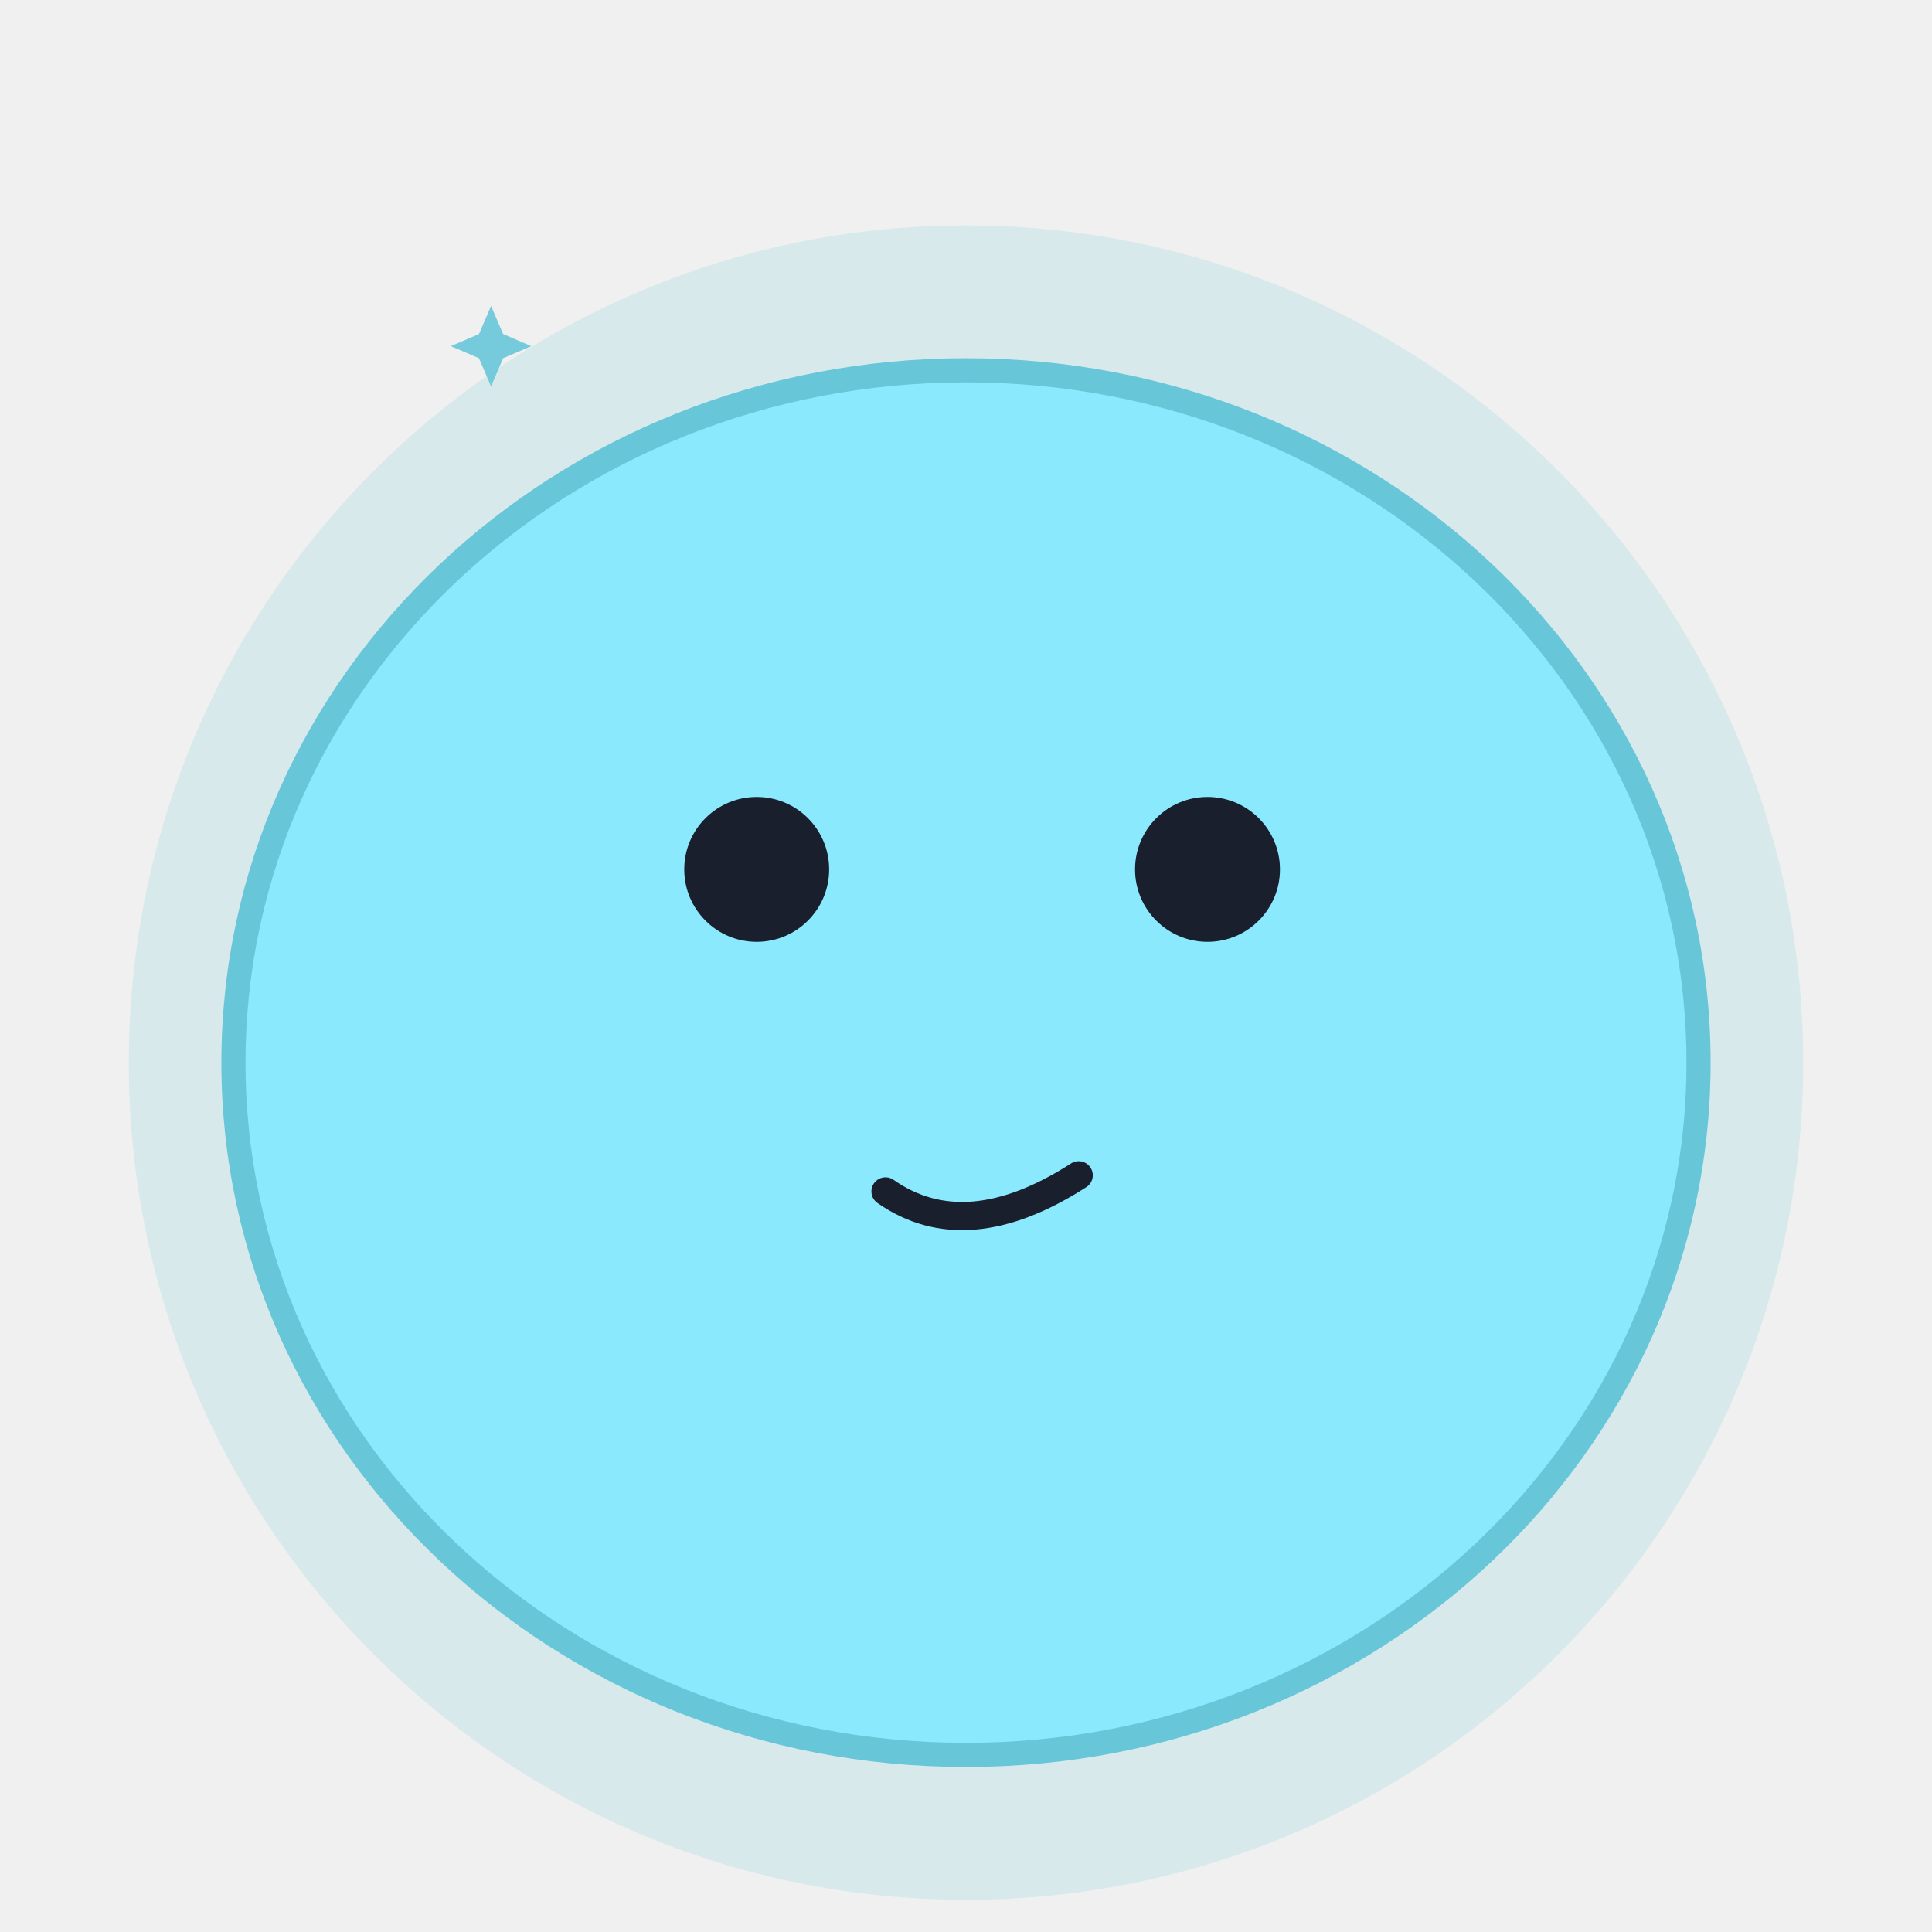
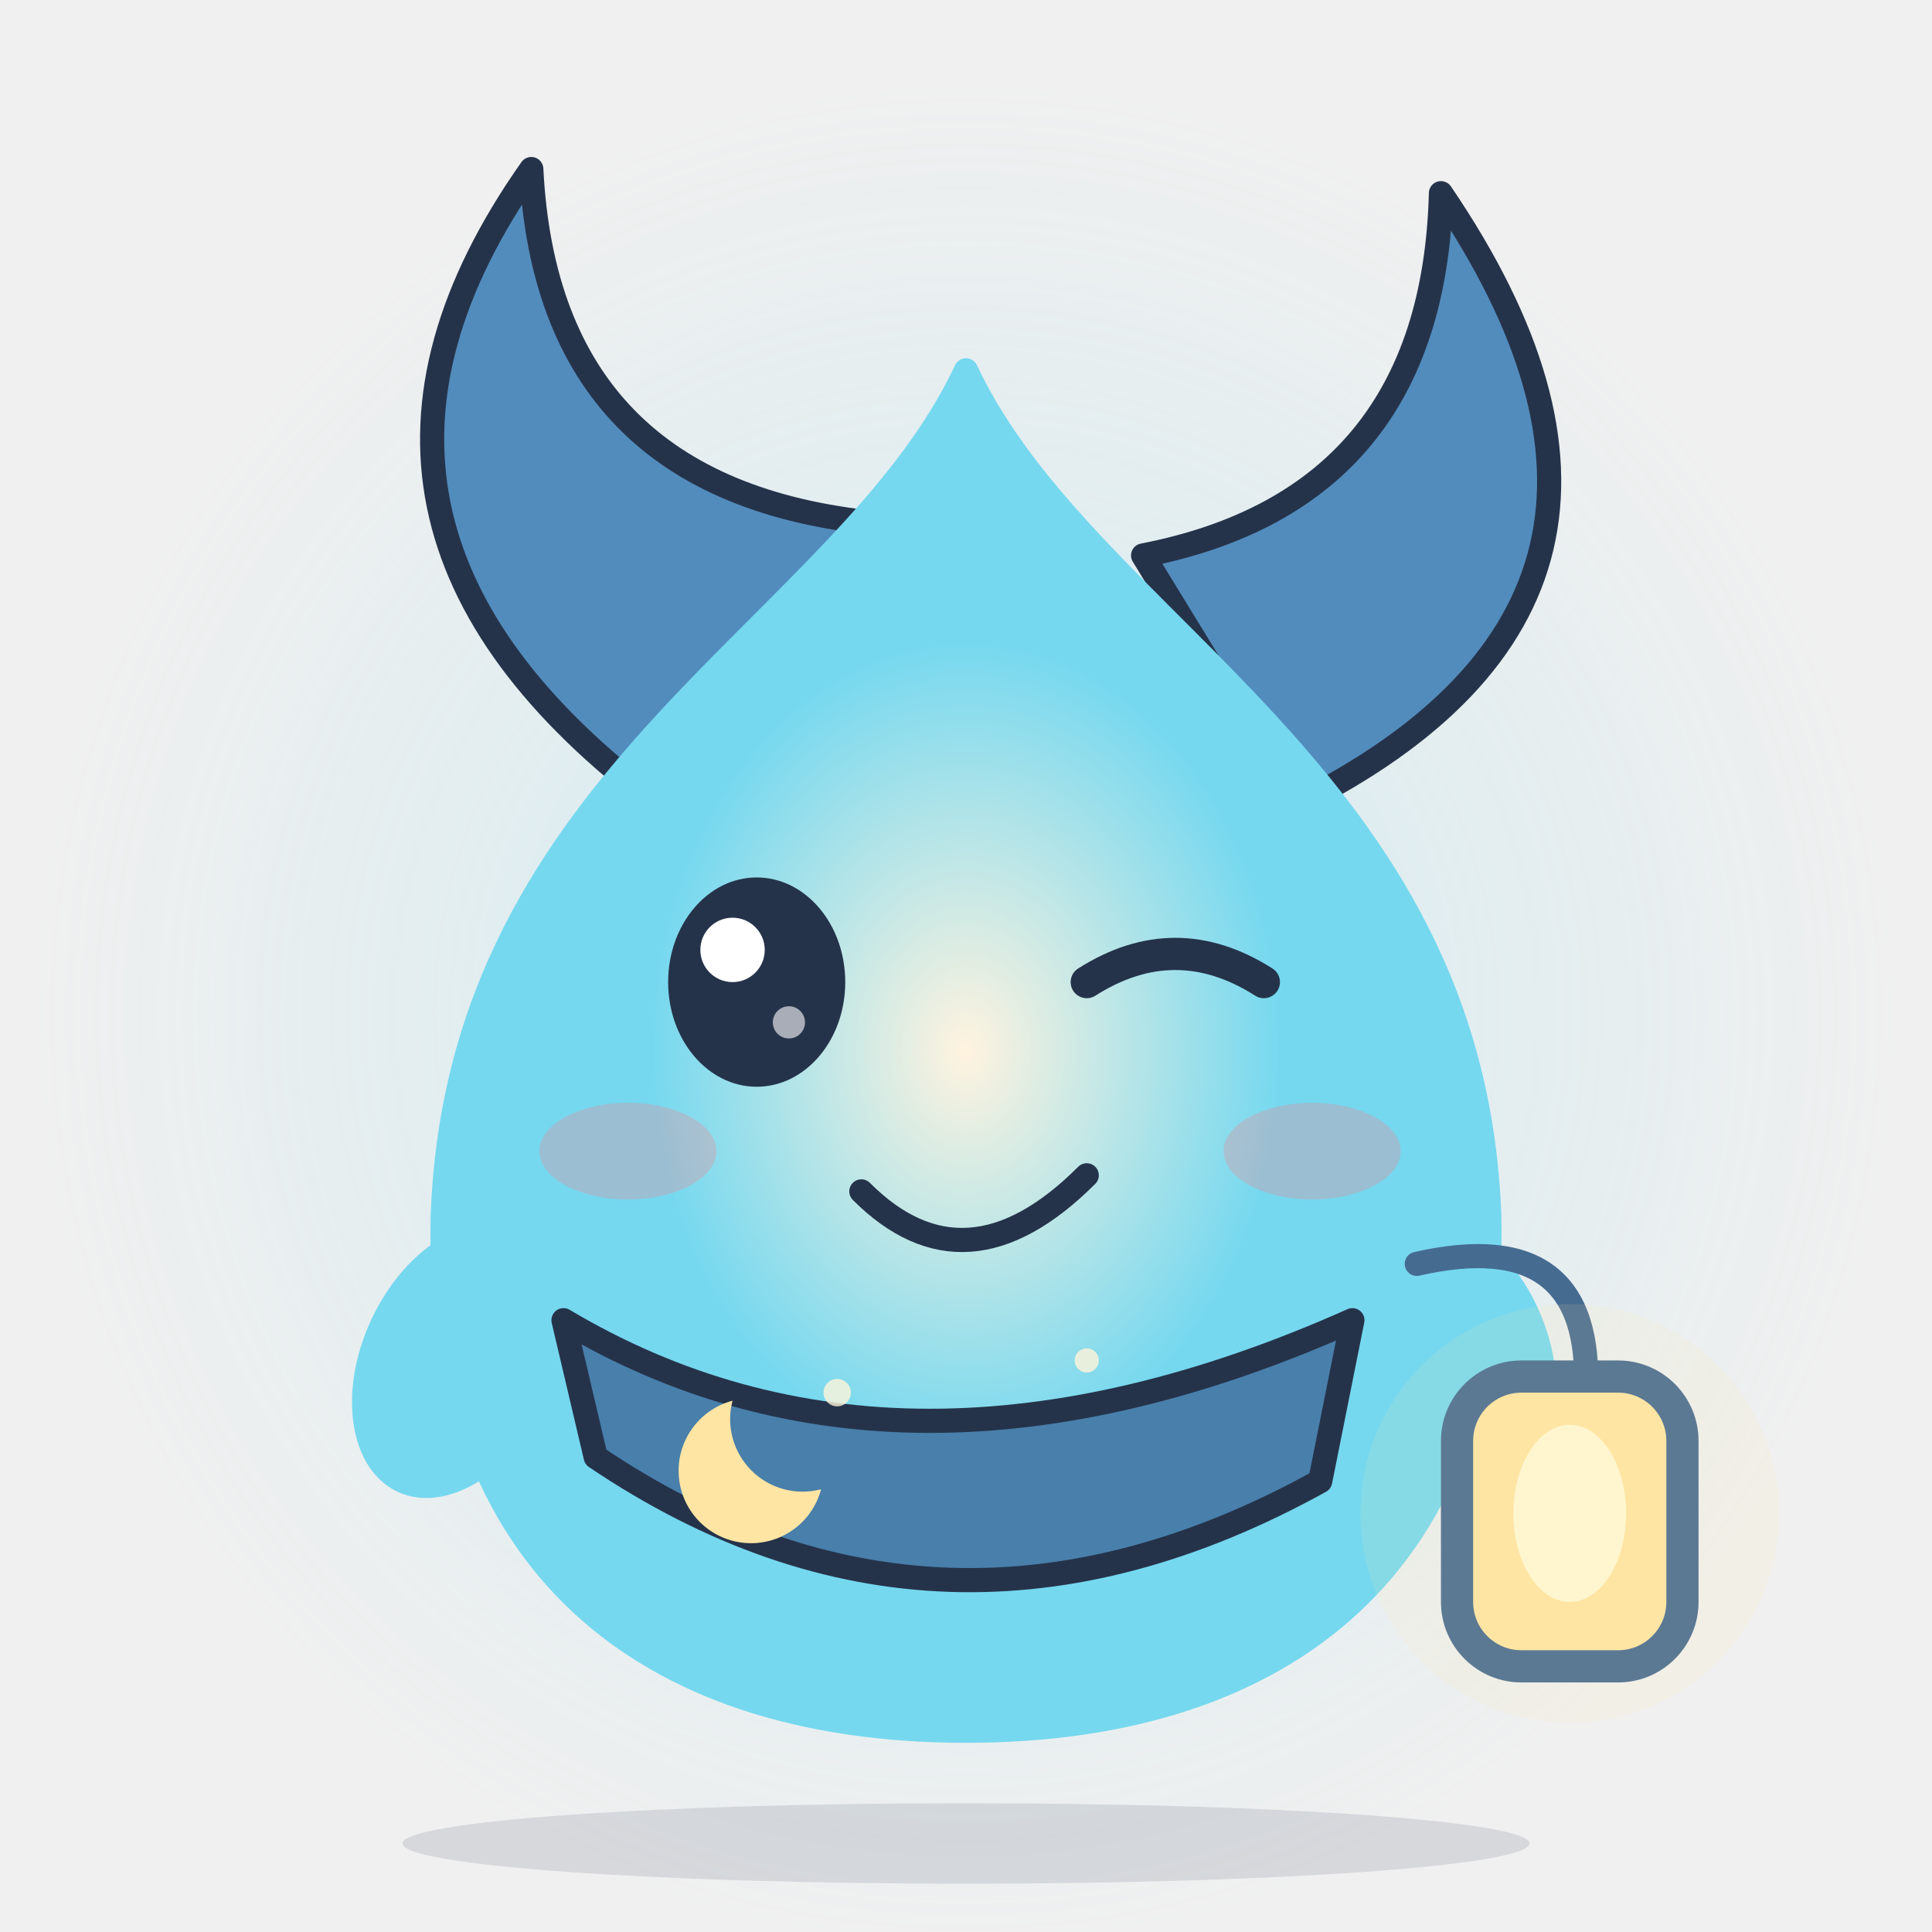
- <svg xmlns="http://www.w3.org/2000/svg" viewBox="0 0 240 240" width="240" height="240" role="img" aria-label="nomi the Lumming (cryptic)">
-   <circle cx="120" cy="132" r="104" fill="#67c7d9" opacity="0.18" />
-   <ellipse cx="120" cy="132" rx="91" ry="86" fill="#8be9fd" stroke="#67c7d9" stroke-width="3" />
-   <g transform="translate(61,43)" fill="#67c7d9" opacity="0.9">
-     <path d="M0,-5 L1.5,-1.5 L5,0 L1.5,1.5 L0,5 L-1.5,1.5 L-5,0 L-1.5,-1.5 Z" />
+ <svg xmlns="http://www.w3.org/2000/svg" viewBox="0 0 240 240" width="240" height="240" role="img" aria-label="Nori The Cosmic Weirdo — cryptic">
+   <defs>
+     <radialGradient id="body">
+       <stop stop-color="#fff3df" offset="0" />
+       <stop stop-color="#75d8ef" offset=".6" />
+       <stop stop-color="#75d8ef" offset="1" />
+     </radialGradient>
+     <radialGradient id="halo">
+       <stop stop-color="#75d8ef" stop-opacity=".25" />
+       <stop stop-color="#75d8ef" stop-opacity="0" offset="1" />
+     </radialGradient>
+     <pattern id="checker" width="16" height="16" patternUnits="userSpaceOnUse">
+       <rect width="16" height="16" fill="#fff1d9" />
+       <path d="M0 0H8V8H0ZM8 8H16V16H8Z" fill="#665087" />
+     </pattern>
+   </defs>
+   <circle cx="120" cy="126" r="115" fill="url(#halo)" />
+   <ellipse cx="120" cy="229" rx="70" ry="5" fill="#1a2440" opacity=".12" />
+   <path d="M82 100 Q35 65 66 21 Q68 61 109 65Z" fill="#528cbd" stroke="#25334a" stroke-width="3" stroke-linecap="round" stroke-linejoin="round" />
+   <path d="M142 69 Q178 62 179 24 Q213 74 161 100Z" fill="#528cbd" stroke="#25334a" stroke-width="3" stroke-linecap="round" stroke-linejoin="round" />
+   <path d="M120 46 C135 78 183 96 185 151 C186 194 160 215 120 215 C80 215 54 194 55 151 C57 96 105 78 120 46Z" fill="url(#body)" stroke="#75d8ef" stroke-width="3" stroke-linecap="round" stroke-linejoin="round" />
+   <ellipse cx="57" cy="169" rx="12" ry="18" fill="#75d8ef" transform="rotate(25 57 169)" />
+   <ellipse cx="181" cy="167" rx="11" ry="17" fill="#75d8ef" transform="rotate(-25 181 167)" />
+   <ellipse cx="78" cy="143" rx="11" ry="6" fill="#ed8795" opacity=".32" />
+   <ellipse cx="163" cy="143" rx="11" ry="6" fill="#ed8795" opacity=".32" />
+   <ellipse cx="94" cy="122" rx="11" ry="13" fill="#25334a" />
+   <circle cx="91" cy="118" r="4" fill="#fff" />
+   <circle cx="98" cy="127" r="2" fill="#fff" opacity=".6" />
+   <path d="M135 122 Q146 115 157 122" fill="none" stroke="#25334a" stroke-width="4" stroke-linecap="round" stroke-linejoin="round" />
+   <path d="M107 148 Q120 161 135 146" fill="none" stroke="#25334a" stroke-width="3" stroke-linecap="round" stroke-linejoin="round" />
+   <path d="M70 164 Q112 189 168 164 L164 184 Q117 210 74 181Z" fill="#487fab" stroke="#25334a" stroke-width="3" stroke-linecap="round" stroke-linejoin="round" />
+   <path d="M91 174a9 9 0 1 0 11 11 9 9 0 0 1-11-11" fill="#ffe5a3" />
+   <path d="M176 157 Q198 152 197 173" fill="none" stroke="#466b91" stroke-width="3" stroke-linecap="round" stroke-linejoin="round" />
+   <rect x="181" y="171" width="28" height="36" rx="8" fill="#ffe5a3" stroke="#466b91" stroke-width="4" />
+   <ellipse cx="195" cy="188" rx="7" ry="11" fill="#fff8d6" />
+   <circle cx="195" cy="188" r="26" fill="#ffe4a3" opacity=".12" />
+   <g fill="#fff5da" opacity=".8">
+     <circle cx="104" cy="173" r="1.7" />
+     <circle cx="135" cy="169" r="1.5" />
  </g>
-   <circle cx="94" cy="108" r="9" fill="#1a1f2e" />
-   <circle cx="150" cy="108" r="9" fill="#1a1f2e" />
-   <path d="M110,148 Q120,155 134,146" stroke="#1a1f2e" stroke-width="3.5" fill="none" stroke-linecap="round" />
</svg>
